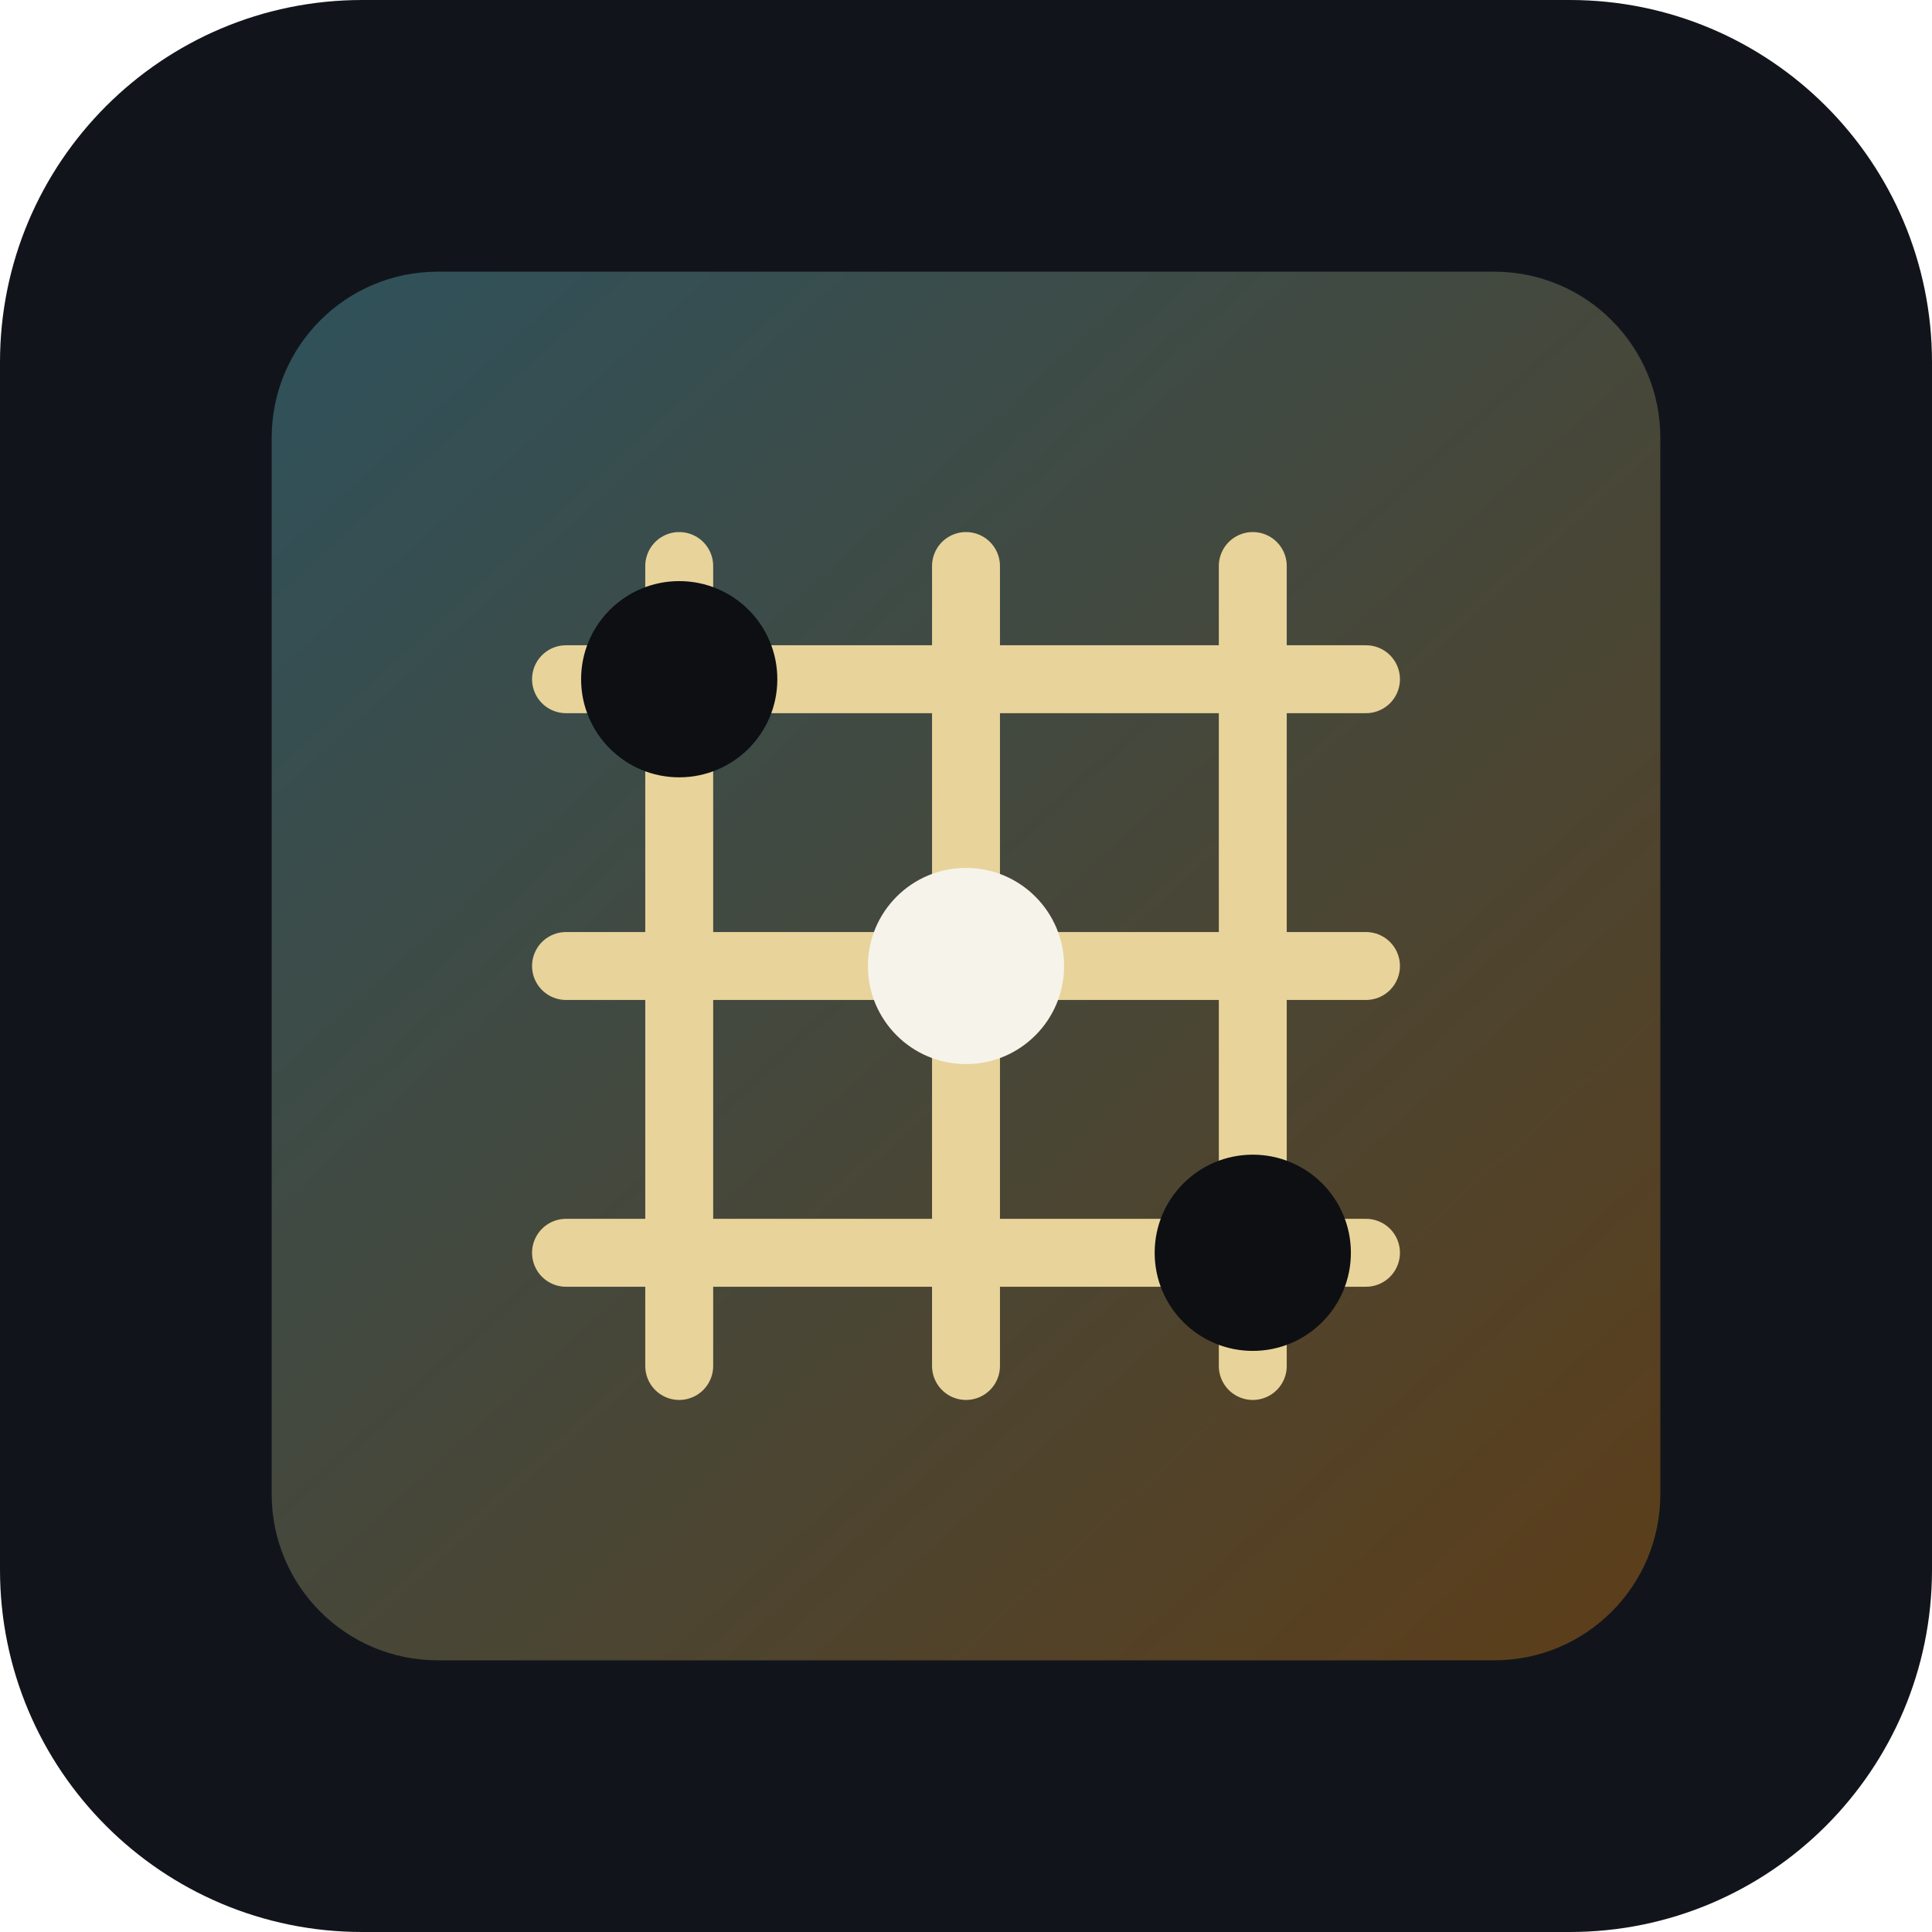
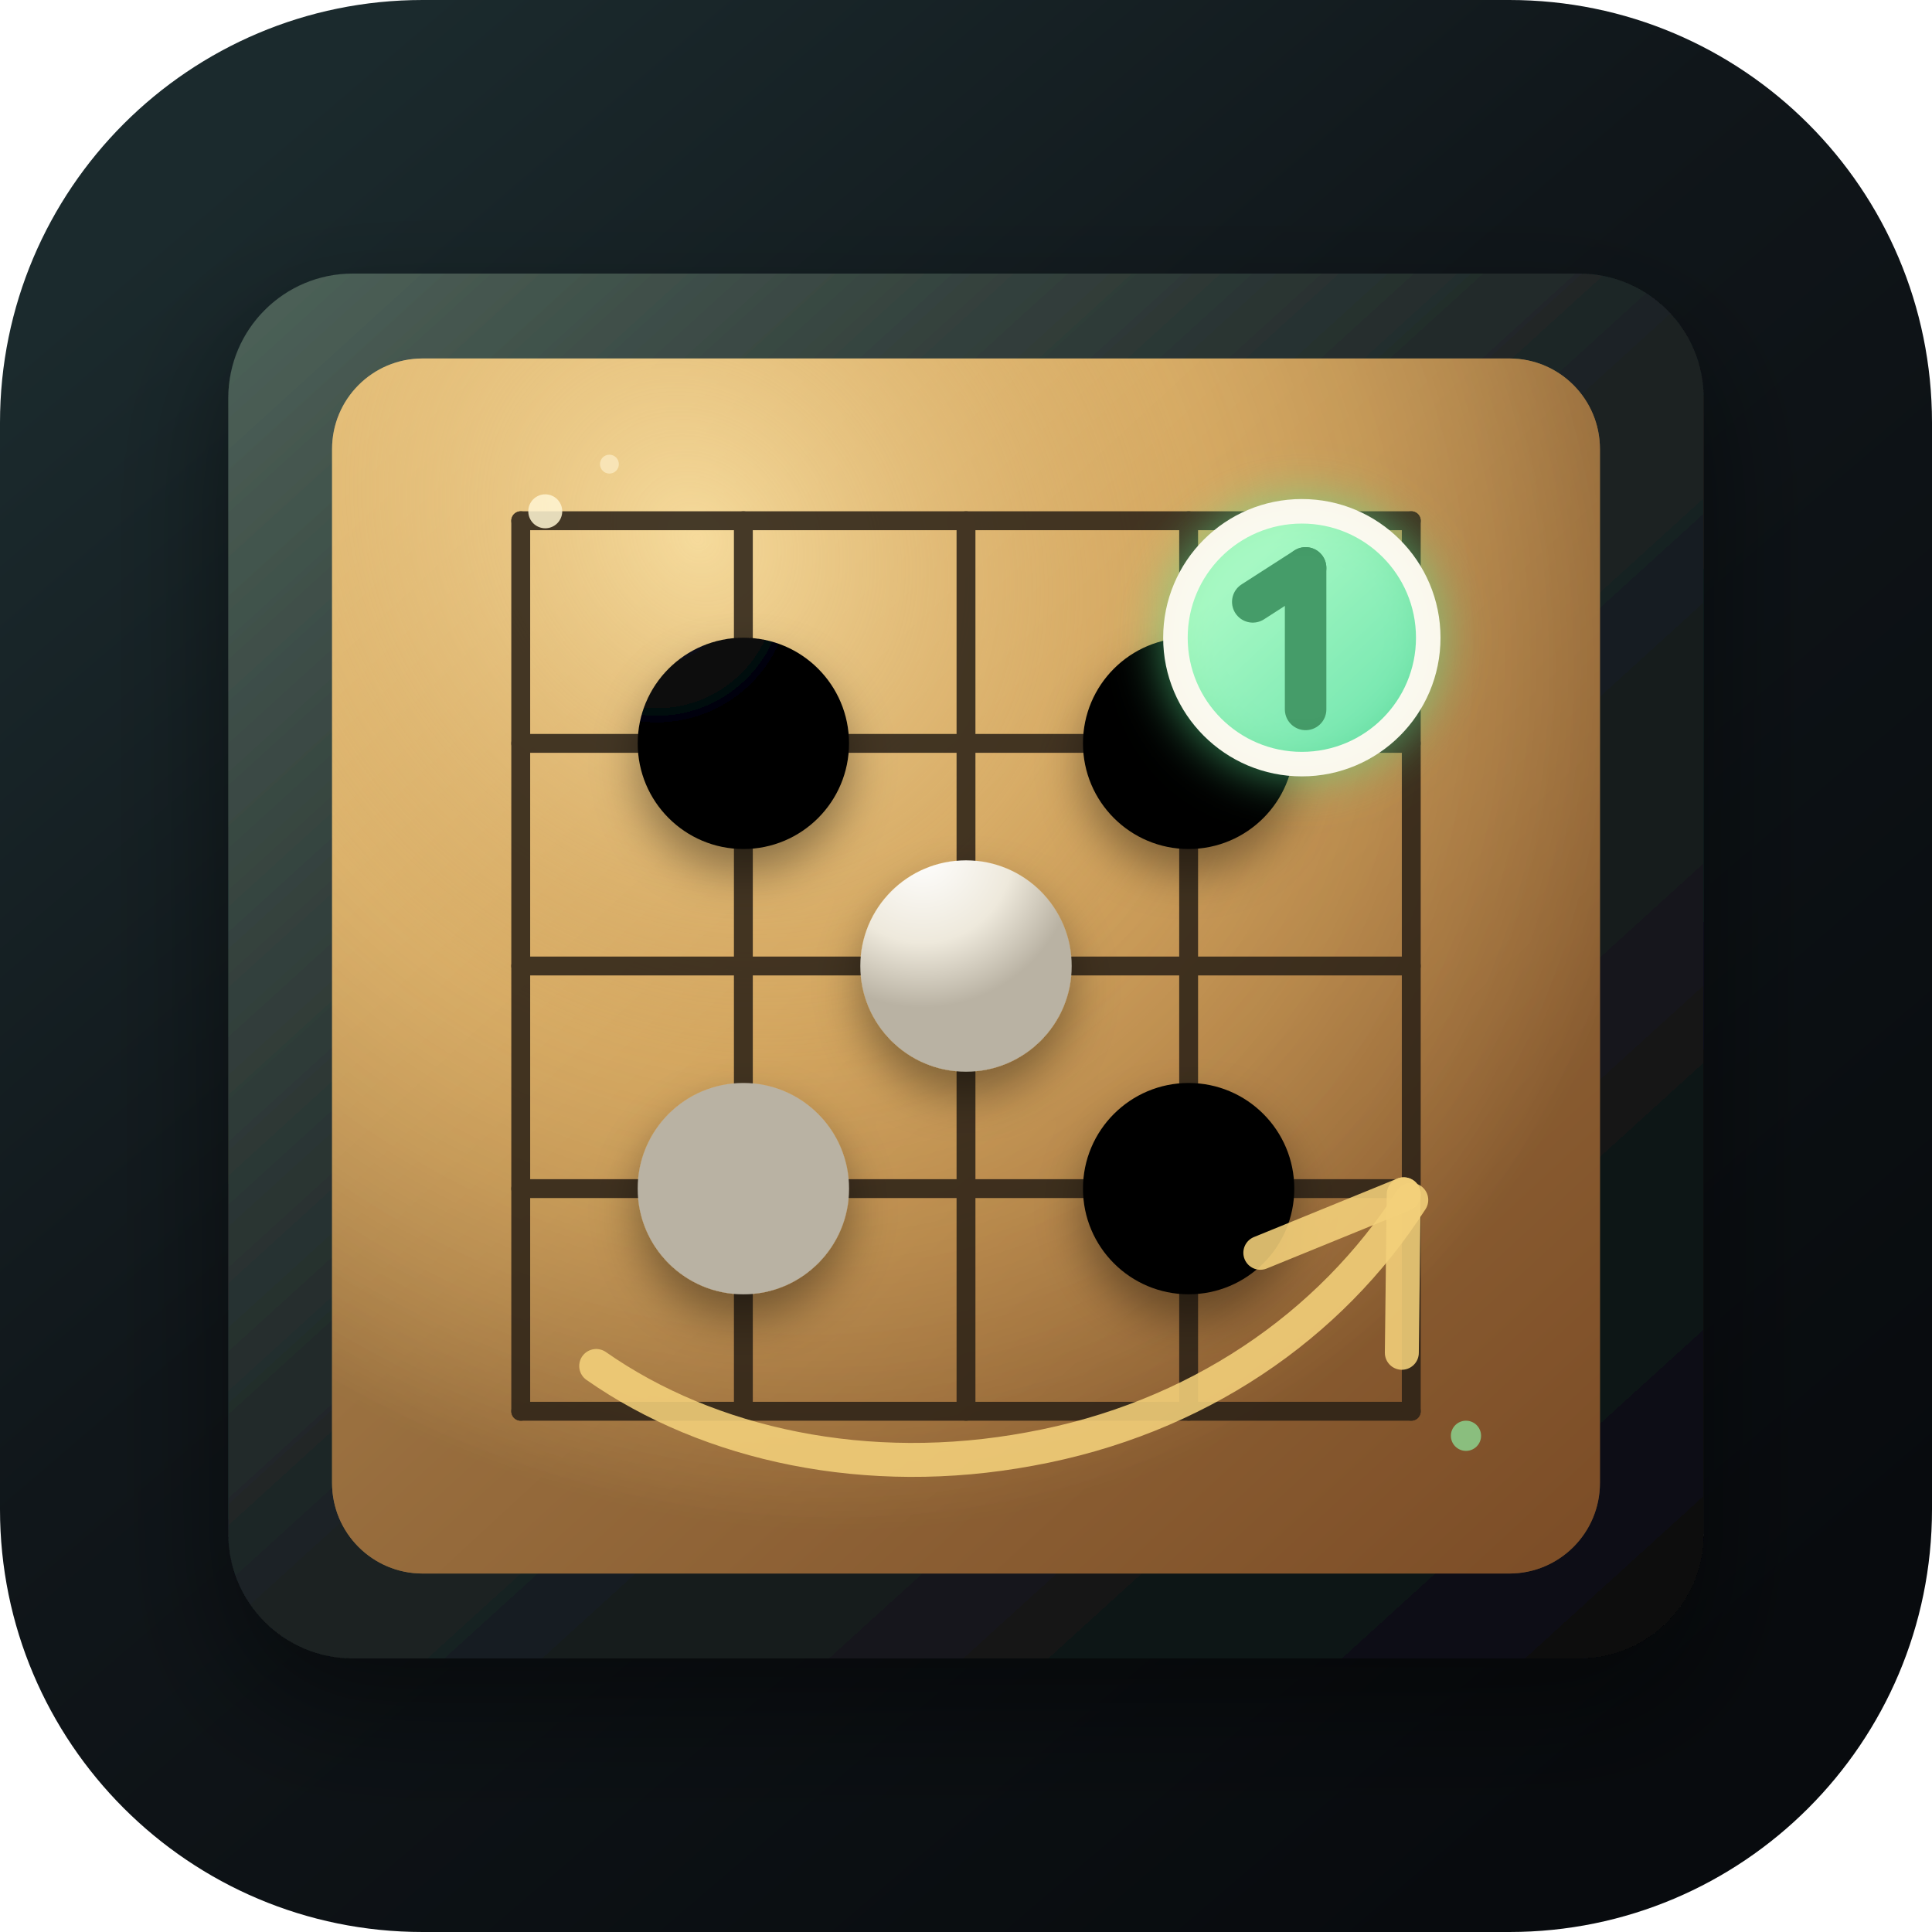
- <svg xmlns="http://www.w3.org/2000/svg" width="512" height="512" viewBox="0 0 512 512" fill="none">
-   <rect width="512" height="512" rx="96" fill="#11151B" />
-   <rect x="72" y="72" width="368" height="368" rx="44" fill="url(#bg)" />
-   <path d="M150 180H362" stroke="#E8D39A" stroke-width="18" stroke-linecap="round" />
-   <path d="M150 256H362" stroke="#E8D39A" stroke-width="18" stroke-linecap="round" />
-   <path d="M150 332H362" stroke="#E8D39A" stroke-width="18" stroke-linecap="round" />
-   <path d="M180 150V362" stroke="#E8D39A" stroke-width="18" stroke-linecap="round" />
-   <path d="M256 150V362" stroke="#E8D39A" stroke-width="18" stroke-linecap="round" />
-   <path d="M332 150V362" stroke="#E8D39A" stroke-width="18" stroke-linecap="round" />
-   <circle cx="180" cy="180" r="26" fill="#0D0F13" />
-   <circle cx="256" cy="256" r="26" fill="#F6F3EA" />
-   <circle cx="332" cy="332" r="26" fill="#0D0F13" />
+ <svg xmlns="http://www.w3.org/2000/svg" width="1024" height="1024" viewBox="0 0 1024 1024" fill="none">
  <defs>
-     <linearGradient id="bg" x1="92" y1="72" x2="428" y2="440" gradientUnits="userSpaceOnUse">
-       <stop stop-color="#30515A" />
-       <stop offset="1" stop-color="#5C3E1A" />
+     <linearGradient id="shell" x1="137" y1="74" x2="870" y2="930" gradientUnits="userSpaceOnUse">
+       <stop stop-color="#1b2a2d" />
+       <stop offset="0.42" stop-color="#10161a" />
+       <stop offset="1" stop-color="#080b0e" />
    </linearGradient>
+     <linearGradient id="rim" x1="172" y1="142" x2="852" y2="890" gradientUnits="userSpaceOnUse">
+       <stop stop-color="#4b5f56" />
+       <stop offset="0.48" stop-color="#1d2425" />
+       <stop offset="1" stop-color="#0a0d10" />
+     </linearGradient>
+     <linearGradient id="board" x1="219" y1="179" x2="820" y2="829" gradientUnits="userSpaceOnUse">
+       <stop stop-color="#e6c27b" />
+       <stop offset="0.44" stop-color="#d4a861" />
+       <stop offset="1" stop-color="#9b6532" />
+     </linearGradient>
+     <radialGradient id="boardLight" cx="0" cy="0" r="1" gradientUnits="userSpaceOnUse" gradientTransform="translate(370 286) rotate(50) scale(554 482)">
+       <stop stop-color="#ffe9ad" stop-opacity="0.72" />
+       <stop offset="0.53" stop-color="#d2a05b" stop-opacity="0.2" />
+       <stop offset="1" stop-color="#5b351b" stop-opacity="0.48" />
+     </radialGradient>
+     <radialGradient id="blackStone" cx="0" cy="0" r="1" gradientUnits="userSpaceOnUse" gradientTransform="translate(348 312) rotate(65) scale(78)">
+       <stop stop-color="#4a4c4e" />
+       <stop offset="0.42" stop-color="#101214" />
+       <stop offset="1" stop-color="#020304" />
+     </radialGradient>
+     <radialGradient id="whiteStone" cx="0" cy="0" r="1" gradientUnits="userSpaceOnUse" gradientTransform="translate(489 452) rotate(67) scale(82)">
+       <stop stop-color="#ffffff" />
+       <stop offset="0.58" stop-color="#eee9dc" />
+       <stop offset="1" stop-color="#b9b2a3" />
+     </radialGradient>
+     <linearGradient id="candidate" x1="620" y1="338" x2="726" y2="451" gradientUnits="userSpaceOnUse">
+       <stop stop-color="#8ef0a4" />
+       <stop offset="1" stop-color="#34b878" />
+     </linearGradient>
+     <filter id="softShadow" x="-20%" y="-20%" width="140%" height="140%" color-interpolation-filters="sRGB">
+       <feDropShadow dx="0" dy="28" stdDeviation="32" flood-color="#000000" flood-opacity="0.45" />
+     </filter>
+     <filter id="stoneShadow" x="-40%" y="-40%" width="180%" height="180%" color-interpolation-filters="sRGB">
+       <feDropShadow dx="0" dy="12" stdDeviation="12" flood-color="#000000" flood-opacity="0.38" />
+     </filter>
+     <filter id="glow" x="-50%" y="-50%" width="200%" height="200%" color-interpolation-filters="sRGB">
+       <feGaussianBlur stdDeviation="13" result="blur" />
+       <feColorMatrix in="blur" type="matrix" values="0 0 0 0 0.36 0 0 0 0 0.9 0 0 0 0 0.57 0 0 0 0.62 0" />
+       <feBlend in="SourceGraphic" mode="screen" />
+     </filter>
  </defs>
+   <rect width="1024" height="1024" rx="224" fill="url(#shell)" />
+   <path d="M187 145H837C873.451 145 903 174.549 903 211V813C903 849.451 873.451 879 837 879H187C150.549 879 121 849.451 121 813V211C121 174.549 150.549 145 187 145Z" fill="url(#rim)" filter="url(#softShadow)" />
+   <path d="M224 190H800C826.51 190 848 211.49 848 238V786C848 812.51 826.51 834 800 834H224C197.49 834 176 812.51 176 786V238C176 211.49 197.49 190 224 190Z" fill="url(#board)" />
+   <path d="M224 190H800C826.51 190 848 211.49 848 238V786C848 812.51 826.51 834 800 834H224C197.49 834 176 812.51 176 786V238C176 211.49 197.49 190 224 190Z" fill="url(#boardLight)" />
+   <g opacity="0.86" stroke="#2a2016" stroke-width="10" stroke-linecap="round">
+     <path d="M276 276H748" />
+     <path d="M276 394H748" />
+     <path d="M276 512H748" />
+     <path d="M276 630H748" />
+     <path d="M276 748H748" />
+     <path d="M276 276V748" />
+     <path d="M394 276V748" />
+     <path d="M512 276V748" />
+     <path d="M630 276V748" />
+     <path d="M748 276V748" />
+   </g>
+   <g fill="#2a2016" opacity="0.9">
+     <circle cx="394" cy="394" r="11" />
+     <circle cx="630" cy="394" r="11" />
+     <circle cx="512" cy="512" r="11" />
+     <circle cx="394" cy="630" r="11" />
+     <circle cx="630" cy="630" r="11" />
+   </g>
+   <g filter="url(#stoneShadow)">
+     <circle cx="394" cy="394" r="56" fill="url(#blackStone)" />
+     <circle cx="512" cy="512" r="56" fill="url(#whiteStone)" />
+     <circle cx="630" cy="630" r="56" fill="url(#blackStone)" />
+     <circle cx="394" cy="630" r="56" fill="url(#whiteStone)" />
+     <circle cx="630" cy="394" r="56" fill="url(#blackStone)" />
+   </g>
+   <path d="M316 724C376 766 460 784 546 768C634 752 705 703 748 636" stroke="#f4d17a" stroke-width="18" stroke-linecap="round" opacity="0.88" />
+   <path d="M744 633L743 717" stroke="#f4d17a" stroke-width="18" stroke-linecap="round" opacity="0.88" />
+   <path d="M744 633L668 664" stroke="#f4d17a" stroke-width="18" stroke-linecap="round" opacity="0.88" />
+   <g filter="url(#glow)">
+     <circle cx="690" cy="338" r="67" fill="url(#candidate)" stroke="#f9f5e9" stroke-width="13" />
+     <path d="M692 301V376" stroke="#102017" stroke-width="22" stroke-linecap="round" />
+     <path d="M664 319L692 301" stroke="#102017" stroke-width="22" stroke-linecap="round" />
+   </g>
+   <circle cx="289" cy="271" r="9" fill="#fff4d2" opacity="0.86" />
+   <circle cx="323" cy="246" r="5" fill="#fff4d2" opacity="0.6" />
+   <circle cx="777" cy="761" r="8" fill="#8ef0a4" opacity="0.68" />
</svg>
